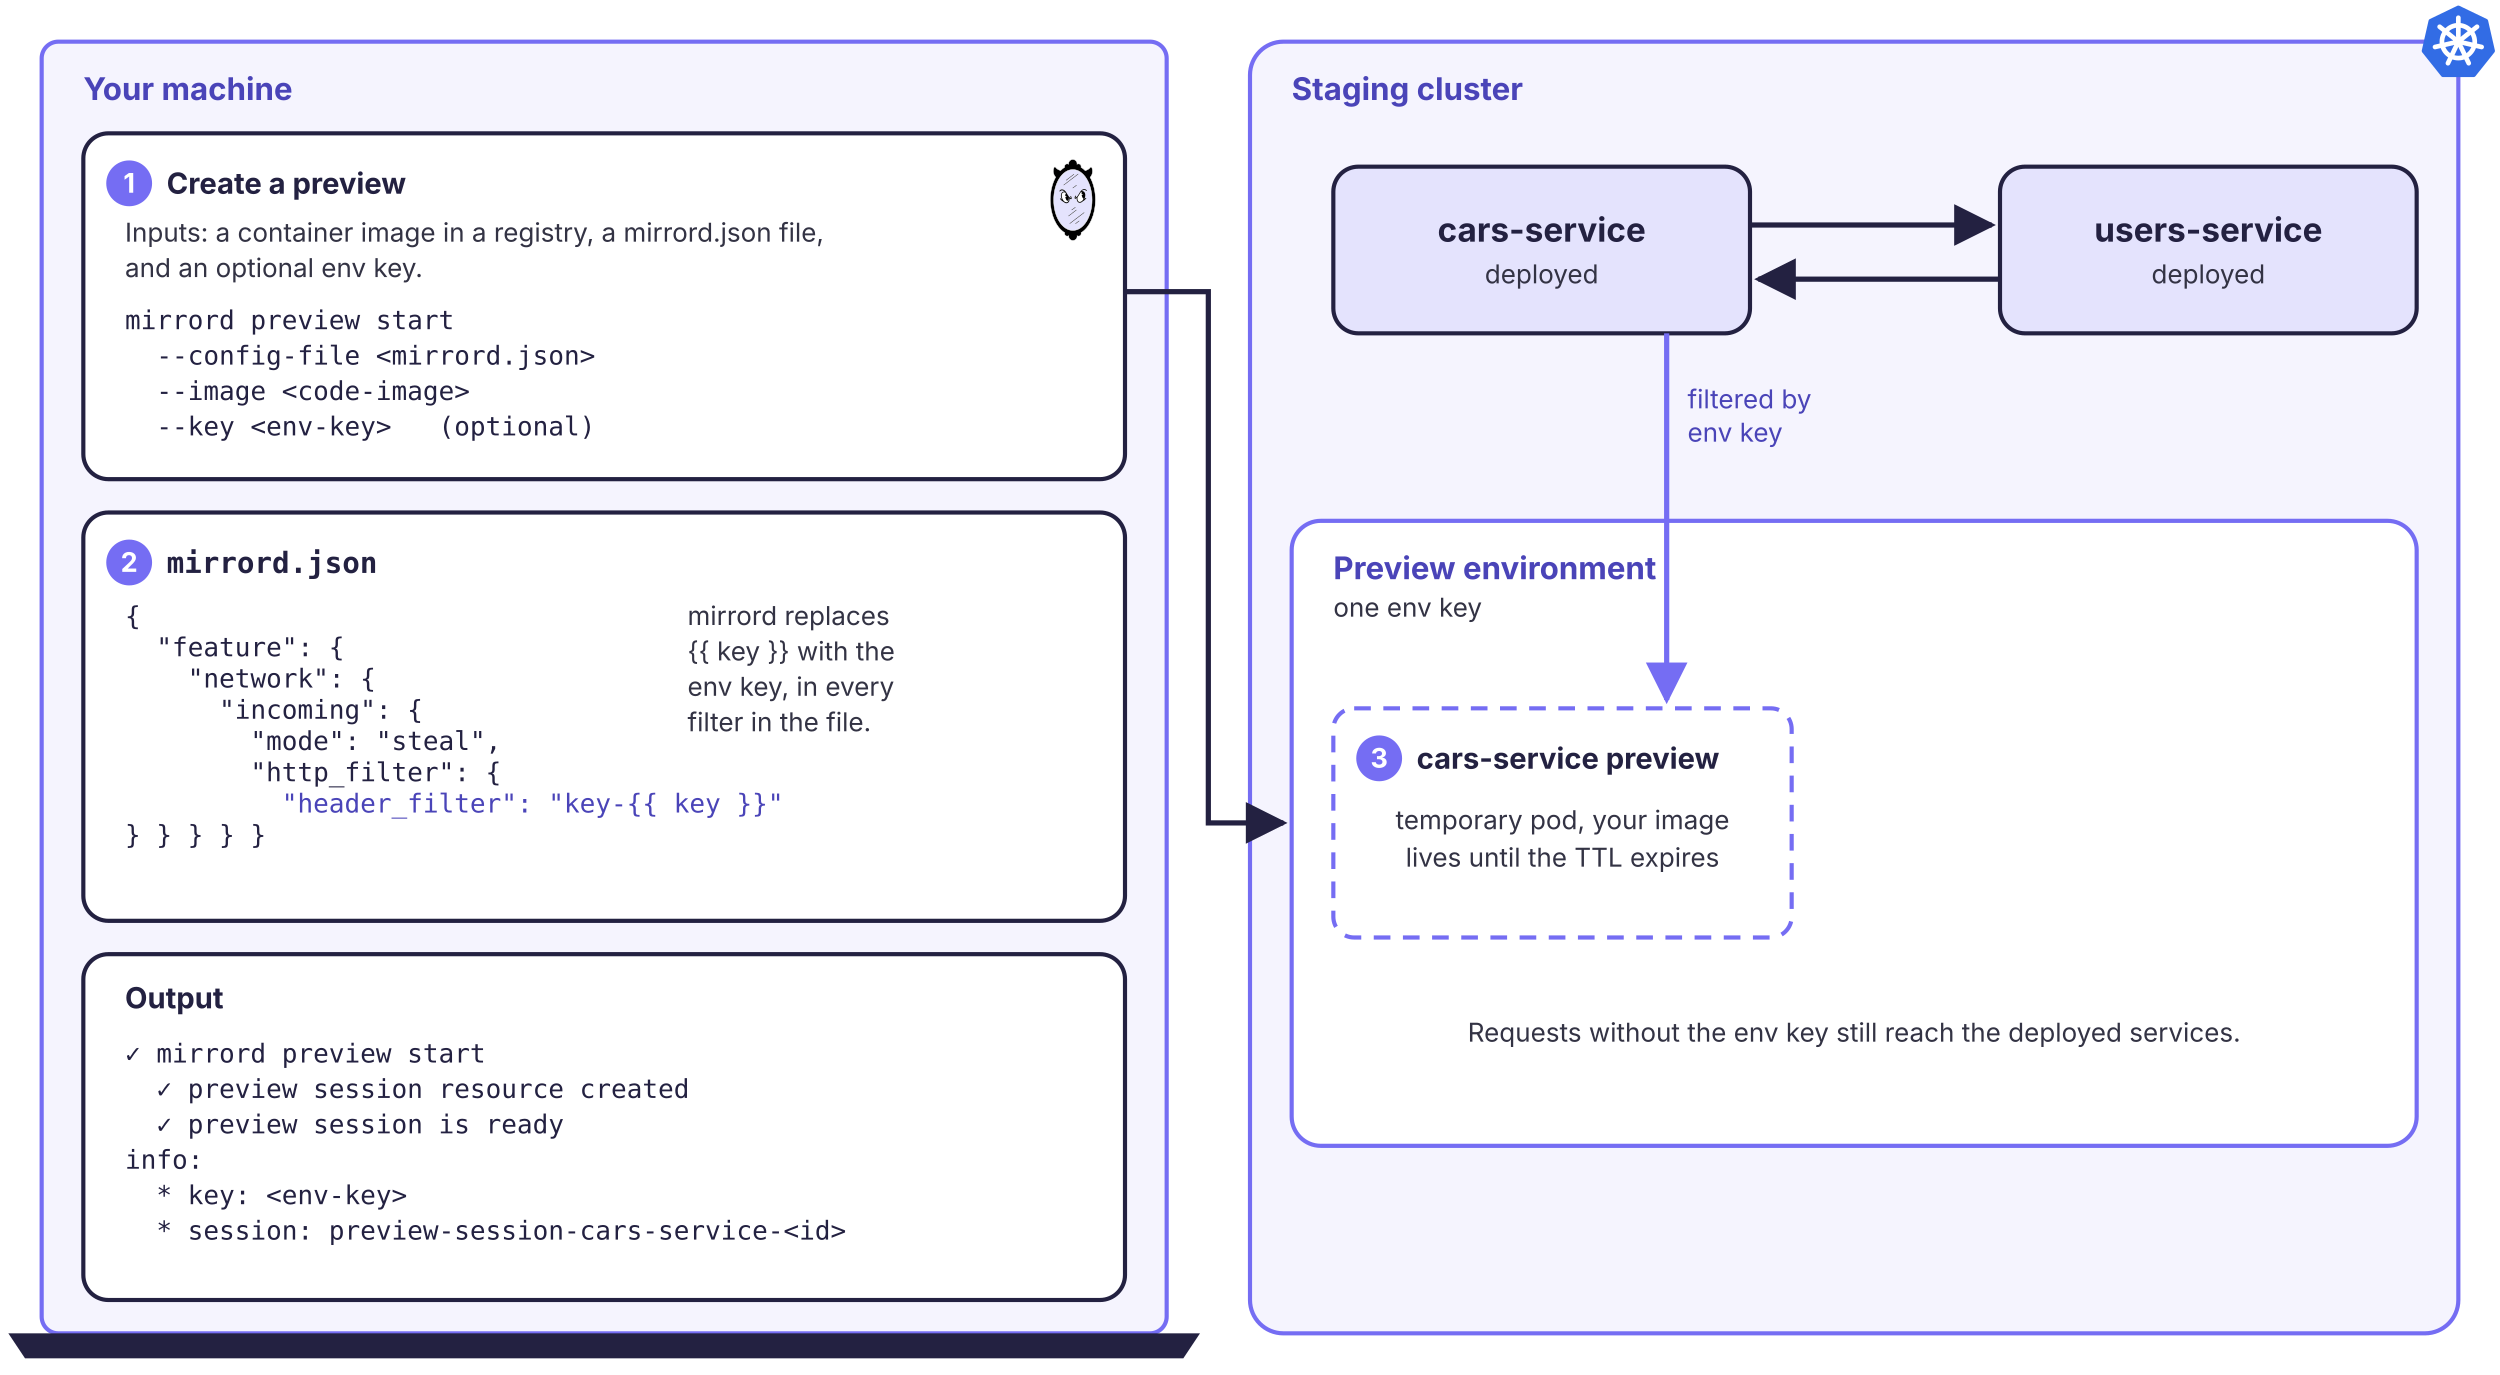
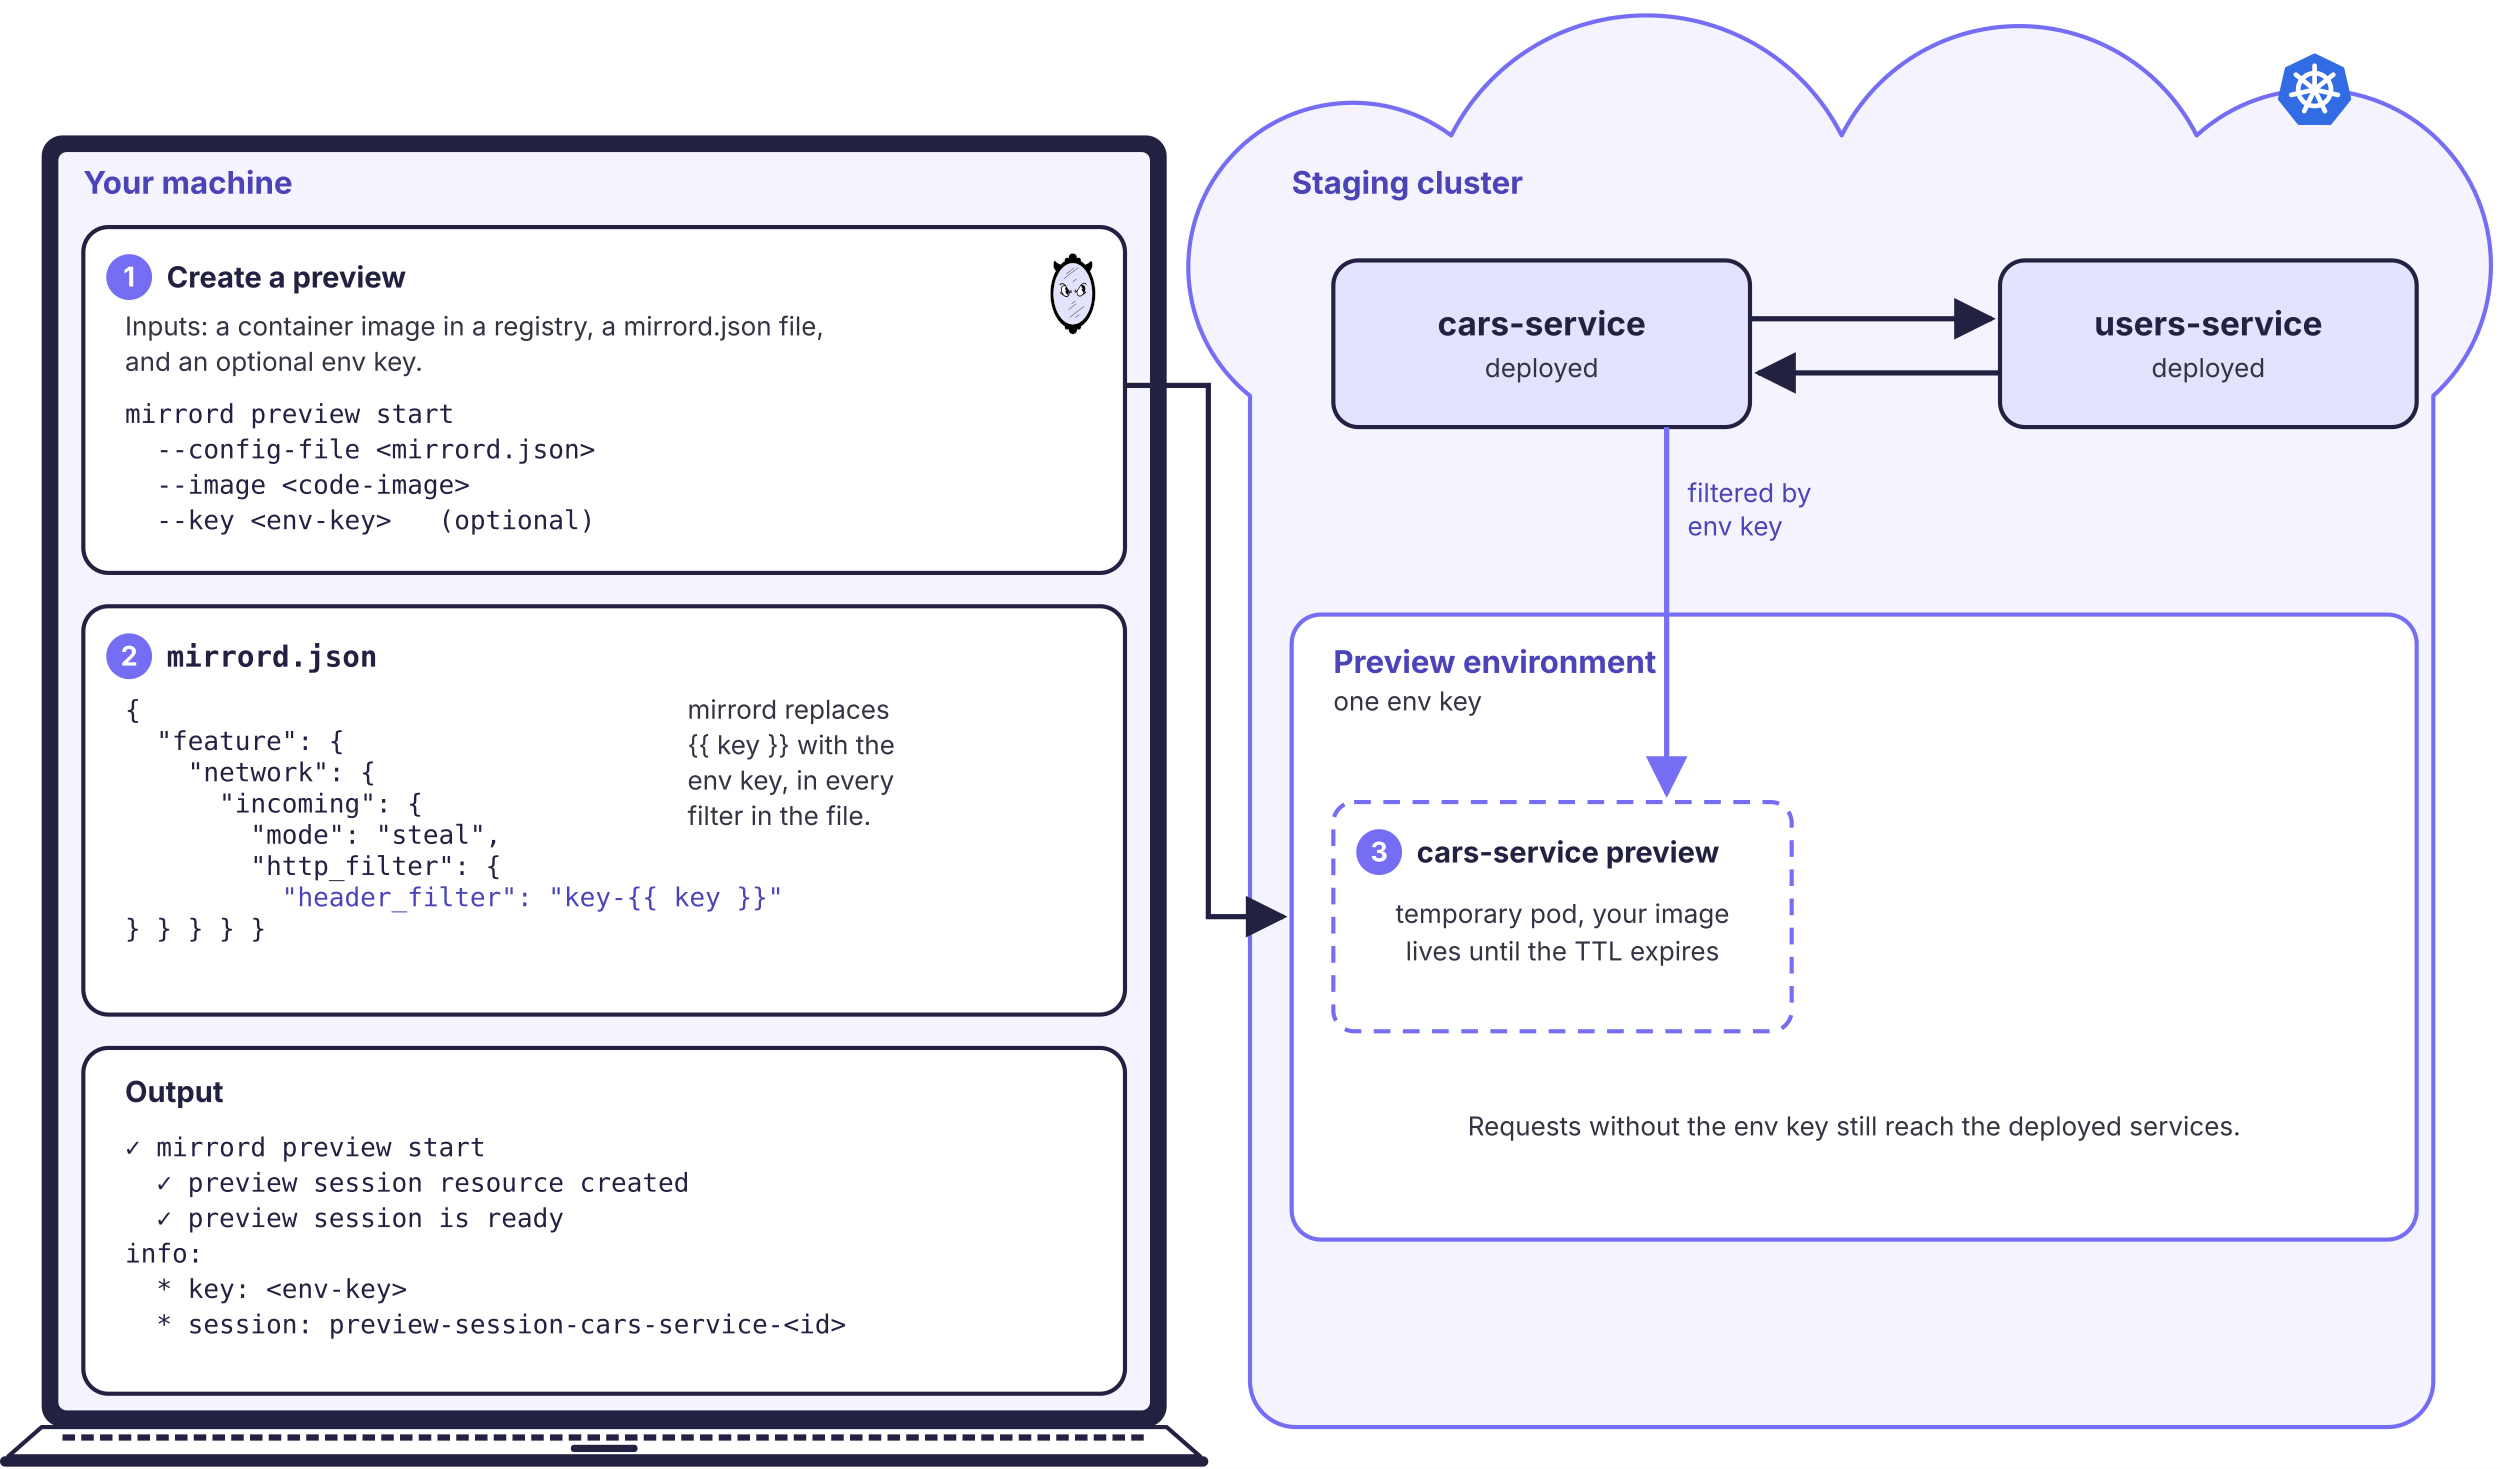
- <svg xmlns="http://www.w3.org/2000/svg" viewBox="0 0 1200 660" width="1200" height="660" font-family="Inter, Helvetica, Arial, sans-serif" role="img" aria-labelledby="t d">
+ <svg xmlns="http://www.w3.org/2000/svg" viewBox="0 -45 1200 705" width="1200" height="705" font-family="Inter, Helvetica, Arial, sans-serif" role="img" aria-labelledby="t d">
  <defs>
    <marker id="arrow" viewBox="0 0 10 10" refX="9" refY="5" markerWidth="8" markerHeight="8" orient="auto-start-reverse">
      <path d="M0 0 L10 5 L0 10 z" fill="#232141" />
    </marker>
    <marker id="arrow-purple" viewBox="0 0 10 10" refX="9" refY="5" markerWidth="8" markerHeight="8" orient="auto-start-reverse">
      <path d="M0 0 L10 5 L0 10 z" fill="#756DF3" />
    </marker>
    <symbol id="k8s" viewBox="0 0 32 32">
      <polygon points="16.00,1.60 27.73,7.25 30.62,19.94 22.51,30.11 9.49,30.11 1.38,19.94 4.27,7.25" fill="#326CE5" stroke="#326CE5" stroke-width="2" stroke-linejoin="round" />
      <g fill="none" stroke="#ffffff" stroke-width="2" stroke-linecap="round">
        <circle cx="16" cy="16" r="7" />
        <line x1="16.00" y1="13.40" x2="16.00" y2="5.80" />
        <line x1="18.03" y1="14.38" x2="23.97" y2="9.64" />
        <line x1="18.53" y1="16.58" x2="25.94" y2="18.27" />
        <line x1="17.13" y1="18.34" x2="20.43" y2="25.19" />
        <line x1="14.87" y1="18.34" x2="11.57" y2="25.19" />
        <line x1="13.47" y1="16.58" x2="6.06" y2="18.27" />
        <line x1="13.97" y1="14.38" x2="8.03" y2="9.64" />
      </g>
      <circle cx="16" cy="16" r="2.4" fill="#ffffff" />
    </symbol>
    <symbol id="mirrord" viewBox="97 61 391 696">
      <path fill="#ffffff" d="M255.6,387c4.1,19.1-0.9,36.1-12,40.5c-8.2,3.2-17.8,0-26.5-8.2c-0.3-0.6-0.9-0.9-1.5-1.2c0,0,0,0-0.3-0.3 c-5.5-5.6-10.5-13.2-14-22c-4.7-11.5-6.1-23.2-4.4-33.5c1.8-9.4,6.1-16.1,12.8-18.8c5.5-2.3,12.5-1.5,19.3,2.6 c1.5,2.3,2.6,4.4,3.8,6.2c-4.1,2.6-6.4,10.3-6.4,20.3l3.2,1.8l11.1,6.5l-12.5,1.5h-0.9c0.3,1.2,0.3,2.3,0.6,3.5 c3.2,17.9,12,31.1,19,29.7c6.4-1.2,9.6-14.4,7.6-30.2C255.3,386.4,255.6,386.7,255.6,387z" />
      <path fill="#ffffff" d="M384,398.4c-3.2,6.8-7.3,12.3-12,17c0,0,0,0-0.3,0c-0.6,0.3-0.9,0.9-1.2,1.2c-8.7,7.9-18.4,11.5-26.5,8.2 c-11.1-4.7-16-21.4-12-40.5c1.5-1.8,3.2-3.8,4.7-5.6c5-6.5,9-13.2,12.8-20l1.2-2.1c1.2-1.8,2-3.8,3.2-5.6c1.2-2.1,2.6-4.4,4.4-7 c3.5-2.1,6.7-3.2,9.9-3.8c-2,4.7-2.3,10.3-2.3,15.3l3.2,1.8l11.1,6.5l-12.5,1.5h-0.9c0.3,1.2,0.3,2.3,0.6,3.8 C370.5,384.6,377.5,397,384,398.4z" />
      <path fill="#E4E3FD" d="M405,391.7c-1.5-1.2-3.8-0.9-5,0.6c-3.2,4.1-7,7.9-11.1,11.5c1.2-2.3,2.6-5,3.5-7.6 c5.3-12.6,6.7-25.8,4.7-37.3c-2.3-12-8.2-20.6-16.9-24.1c-4.1-1.8-8.8-2.1-13.7-1.2c4.4-4.4,10.2-8.5,17.5-10 c8.2-1.5,16.6,1.5,20.4,7.3c1.2,1.5,3.2,2.1,5,0.9c1.5-1.2,2-3.2,0.9-4.7c-5.5-8.2-16.6-12.3-27.4-10c-11.1,2.1-19.3,9.7-24.2,15.6 c-2,2.3-3.8,5-5.5,7.3c-2,2.9-3.5,5.6-5,8.2c-1.2,2.1-2.3,3.8-3.2,5.6l-1.2,2.1c-3.8,6.5-7.6,13.2-12.3,19.1 c-5.8,7.6-11.7,12.9-18.4,16.7c0.6-5,2-9.7,4.4-14.1c0.9-1.8,0.3-3.8-1.5-4.7c-1.7-0.9-3.8-0.3-4.7,1.5c-2.9,5.6-4.7,11.5-5.3,17.6 c0,0.9-0.3,3.5,1.5,5.6c1.2,1.2,2.3,1.8,4.1,1.8c1.5,0,2.9-0.3,4.4-1.5c2.6-1.5,5.3-3.2,7.9-5.3c-1.7,18.5,5,34.1,17.5,39.3 c2.9,1.2,5.8,1.8,8.8,1.8c8.5,0,17.5-4.4,25.4-12c11.4-6.2,21.6-14.4,29.5-24.7C406.7,395.2,406.4,392.8,405,391.7z M292.1,149.1 c90.1,0,163.6,116.6,163.6,259.6s-73.5,259.6-163.6,259.6c-90.4,0-163.6-116.6-163.6-259.6S201.9,149.1,292.1,149.1z M389.5,517.3 c0.9-0.6,0.9-1.8,0.3-2.3c-0.6-0.9-1.8-0.9-2.3-0.3l-122.5,93.7c-0.9,0.6-0.9,1.8-0.3,2.3c0.3,0.3,0.9,0.6,1.5,0.6 c0.3,0,0.9,0,1.2-0.3L389.5,517.3z M346.9,589c0.9-0.6,0.9-1.8,0.3-2.3c-0.6-0.9-1.8-0.9-2.3-0.3l-31.2,23.2 c-0.9,0.6-0.9,1.8-0.3,2.3c0.3,0.6,0.9,0.9,1.5,0.9c0.3,0,0.6-0.3,0.9-0.3L346.9,589z M338.2,189.1c0.9-0.6,0.9-1.8,0.3-2.3 c-0.6-0.9-1.8-0.9-2.3-0.3l-122.5,93.4c-0.9,0.6-0.9,1.8-0.3,2.3c0.3,0.3,0.9,0.6,1.5,0.6c0.3,0,0.9,0,0.9-0.3L338.2,189.1z M324.4,284.5c0.9-0.6,0.9-1.8,0.3-2.3c-0.6-0.9-1.7-0.9-2.3-0.3l-31.2,22.9c-0.9,0.6-0.9,1.8-0.3,2.3c0.3,0.6,0.9,0.6,1.5,0.6 c0.3,0,0.6,0,0.9-0.3L324.4,284.5z M322.7,495.9c0.9-0.6,0.9-1.8,0.3-2.3c-0.6-0.9-1.8-0.9-2.3-0.3l-66.2,50.8 c-0.9,0.6-0.9,1.8-0.3,2.3c0.3,0.3,0.9,0.6,1.5,0.6c0.3,0,0.6,0,0.9-0.3L322.7,495.9z M314.8,472.4c0.9-0.6,0.9-1.8,0.3-2.3 c-0.6-0.9-1.8-0.9-2.3-0.3L281.6,493c-0.9,0.6-0.9,1.8-0.3,2.3c0.3,0.6,0.9,0.9,1.5,0.9c0.3,0,0.9-0.3,0.9-0.3L314.8,472.4z M302.3,190.5c0.9-0.6,0.9-1.8,0.3-2.3c-0.6-0.9-1.7-0.9-2.3-0.3L234,239c-0.9,0.6-0.9,1.8-0.3,2.3c0.3,0.3,0.9,0.6,1.5,0.6 c0.3,0,0.9,0,1.2-0.3L302.3,190.5z M280.1,399.6c1.8-2.1,1.5-4.7,1.5-5.6c-0.6-6.2-2.3-12.3-5-17.9c-0.9-1.8-2.9-2.3-4.7-1.5 c-1.8,0.9-2.3,2.9-1.5,4.7c2.3,4.4,3.8,9.4,4.4,14.1c-6.4-3.8-12.5-9.4-18.4-16.7c-4.7-6.2-8.8-12.9-12.3-19.1l-1.5-2.3 c-1.2-1.8-2-3.8-3.2-5.6c-1.5-2.3-2.9-5.3-5-8.2c0,0,0,0,0-0.3c-1.5-2.3-3.5-5-5.5-7.3c-5-5.9-13.1-13.2-24.2-15.6 c-10.8-2.1-21.9,2.1-27.4,10c-1.2,1.5-0.6,3.8,0.9,4.7c1.5,1.2,3.8,0.6,4.7-0.9c4.1-5.9,12.5-8.8,20.4-7.3 c7.3,1.5,13.1,5.9,17.5,10c-4.7-0.9-9.3-0.3-13.7,1.2c-8.8,3.5-14.6,12-16.9,24.1c-2,11.5-0.3,24.7,4.7,37.3 c1.2,2.6,2.3,5.3,3.5,7.6c-4.1-3.5-7.9-7.3-11.1-11.5c-1.2-1.5-3.5-1.8-5-0.6c-1.5,1.2-1.8,3.5-0.6,5c8.2,10,18.4,18.5,29.5,24.7 c7.9,7.6,16.9,11.7,25.7,11.7c2.9,0,6.1-0.6,8.8-1.8c12.5-5.3,19-20.6,17.5-39.3c2.6,2.1,5,3.8,7.9,5.3c1.5,0.9,2.9,1.2,4.4,1.2 C277.8,401.4,279.2,400.8,280.1,399.6z" />
      <path d="M439.4,215.2c29.5,54,45.5,122.4,45.5,193.8c0,123.6-49,234.9-122.8,279.2c0.6,2.1,1.2,4.4,1.2,6.8 c0,12.3-10.2,22.6-22.5,22.6c-4.4,0-8.8-1.2-12.3-3.5c0.3,1.2,0.3,2.6,0.3,3.8c0,20.3-16.3,36.7-36.5,36.7s-36.5-16.4-36.5-36.7 c0-1.2,0-2.6,0.3-3.8c-3.5,2.3-7.9,3.5-12.3,3.5c-12.3,0-22.5-10-22.5-22.6c0-2.3,0.3-4.7,1.2-6.8C148.6,643.6,99.3,532.3,99.3,409 c0-71.9,16.3-140.9,46.4-195.3c-1.5-0.9-2.3-2.1-3.5-3.2c-9.9-11.2-15.5-26.4-16.9-42.6c-0.6-11.5,0.9-23.2,5-33.8 c0.6-1.8,2.6-6.8,7.6-7.3c5.3-0.6,8.5,3.8,11.4,7.9c1.2,1.5,2.3,2.9,2.9,3.8c5.5,5.3,12.5,9.7,21.6,13.8c4.4,2.1,9,3.8,13.4,5.3 c11.1-11.2,22.8-20.6,35-27.9c-0.6-2.3-1.2-4.4-1.2-6.8c0-12.3,10.2-22.6,22.5-22.6c4.4,0,8.8,1.2,12.3,3.5c0-1.2-0.3-2.6-0.3-3.8 c0-20.3,16.3-36.7,36.5-36.7c20.1,0,36.5,16.4,36.5,36.7c0,1.2,0,2.6-0.3,3.8c3.5-2.3,7.9-3.5,12.3-3.5c12.5,0,22.5,10.3,22.5,22.6 c0,2.3-0.3,4.7-1.2,6.8c12.5,7.6,24.8,17.3,36.2,29.1c4.7-1.5,9-3.2,13.7-5.3c9-4.1,16-8.5,21.6-13.8c0.9-0.9,2-2.3,2.9-3.8 c2.9-4.1,6.1-8.5,11.4-7.9c5,0.6,7,5.6,7.6,7.3c4.1,10.6,5.5,22.3,4.7,33.8c-1.2,15.9-7,31.4-16.9,42.6 C442.3,212.6,441.1,214,439.4,215.2z M455.7,409c0-143.3-73.5-259.6-163.6-259.6c-90.4,0-163.6,116.6-163.6,259.6 c0,143,73.5,259.6,163.6,259.6C382.5,668.6,455.7,552,455.7,409z" />
      <path fill="#ffffff" d="M292.4,756.6c-21.2,0-38.5-17.4-38.5-38.7c0-0.1,0-0.2,0-0.3c-3,1.3-6.5,2-10,2c-13.5,0-24.5-11-24.5-24.6 c0-2.2,0.2-4.2,0.7-5.9c-36.1-22.2-66.8-60.3-88.9-110.2C109,528.5,97.3,469.7,97.3,409c0-71.5,16.3-140.6,45.8-194.7 c-0.6-0.5-1.1-1-1.5-1.5c-0.3-0.3-0.5-0.6-0.8-0.8l-0.1-0.1c-9.7-10.9-15.9-26.4-17.4-43.7c-0.6-12.5,1.1-24.4,5.1-34.7 c0.8-2.3,3.2-7.9,9.2-8.6c6.5-0.7,10.4,4.7,13.2,8.7c1.1,1.4,2.2,2.8,2.9,3.7c5.3,5,11.9,9.2,20.9,13.3c3.5,1.7,7.6,3.3,12.1,4.8 c10.7-10.7,21.9-19.6,33.2-26.5c-0.5-1.9-0.9-3.7-0.9-5.8c0-13.3,11.2-24.6,24.5-24.6c3.5,0,6.9,0.7,10,2c0-0.1,0-0.2,0-0.3 c0-21.3,17.3-38.7,38.5-38.7c21.2,0,38.5,17.4,38.5,38.7c0,0.1,0,0.2,0,0.3c3-1.3,6.5-2,10-2c13.5,0,24.5,11,24.5,24.6 c0,2.2-0.2,4.2-0.7,5.9c12.2,7.6,23.8,16.9,34.3,27.6c3.7-1.2,7.6-2.7,12.3-4.8c9-4.1,15.7-8.4,21-13.4c0.7-0.7,1.8-2,2.6-3.4 l0.1-0.1c2.8-4,6.7-9.5,13.2-8.8c6,0.7,8.5,6.3,9.3,8.7c4,10.4,5.7,22.4,4.8,34.5c-1.2,16.6-7.5,32.4-17.2,43.5c-0.4,1-1.3,2-2.4,3 c29,53.9,44.9,122.4,44.9,193.3c0,60.9-11.7,119.7-33.9,170.2c-22,49.9-52.6,87.9-88.6,110c0.5,1.9,0.8,3.8,0.8,5.8 c0,13.3-11.2,24.6-24.5,24.6c-3.5,0-6.9-0.7-10-2c0,0.1,0,0.2,0,0.3C330.8,739.2,313.6,756.6,292.4,756.6z M259.4,709.5l-1.2,5 c-0.2,0.9-0.2,2.3-0.2,3.3c0,19.1,15.5,34.7,34.5,34.7s34.5-15.6,34.5-34.7c0-1.1,0-2.4-0.2-3.3l-1.2-5l4.3,2.9 c3.1,2.1,7,3.2,11.1,3.2c11.1,0,20.5-9.4,20.5-20.6c0-2.1-0.5-4.2-1.1-6.2l-0.4-1.5l1.3-0.8c72.9-43.8,121.8-155.3,121.8-277.5 c0-70.8-16.1-139.3-45.3-192.8l-0.9-1.6l1.5-1c1.6-1.1,2.3-2.2,2.4-2.5l0.1-0.4l0.3-0.3c9.3-10.4,15.2-25.5,16.4-41.4 c0.9-11.6-0.7-22.9-4.5-32.9c-0.6-1.7-2.3-5.6-6-6.1c-3.8-0.4-6.3,2.6-9.5,7c-0.9,1.5-2.1,3-3.2,4.1c-5.7,5.4-12.7,9.9-22.2,14.2 c-5.4,2.4-9.7,4-13.9,5.4l-1.2,0.4l-0.9-0.9c-10.9-11.3-23-21-35.8-28.8l-1.5-0.9l0.7-1.6c0.7-1.6,1-3.5,1-6 c0-11.4-9.2-20.6-20.5-20.6c-4.1,0-8.1,1.1-11.1,3.2l-4.3,2.9l1.2-5c0.2-0.9,0.2-2.3,0.2-3.3c0-19.1-15.5-34.7-34.5-34.7 c-19,0-34.5,15.6-34.5,34.7c0,0.5,0.1,1.1,0.1,1.7c0.1,0.7,0.2,1.4,0.2,2.1v3.8l-3.1-2.1c-3.1-2.1-7-3.2-11.1-3.2 c-11.1,0-20.5,9.4-20.5,20.6c0,1.9,0.4,3.6,0.9,5.6l0.5,2.1l-1.3,0.8c-11.8,7.1-23.5,16.4-34.6,27.6l-0.9,0.9l-1.2-0.4 c-5.1-1.7-9.7-3.5-13.6-5.4c-9.5-4.3-16.5-8.8-22.1-14.2l-0.2-0.2l-0.1-0.2c-0.5-0.8-1.7-2.2-2.8-3.6l-0.1-0.1 c-3.1-4.4-5.7-7.5-9.5-7.1c-3.7,0.4-5.4,4.3-5.9,6c-3.8,9.8-5.5,21.2-4.9,33c1.5,16.4,7.3,31.1,16.4,41.3c0.3,0.3,0.6,0.6,0.9,0.9 c0.7,0.8,1.4,1.5,2.2,2l1.6,1l-0.9,1.7c-29.7,53.8-46.1,122.8-46.1,194.3c0,121.9,49.2,233.4,122.4,277.5l1.5,0.9l-0.7,1.6 c-0.7,1.6-1,3.5-1,6c0,11.4,9.2,20.6,20.5,20.6c4.1,0,8.1-1.1,11.1-3.2L259.4,709.5z M292.1,670.6c-91.3,0-165.6-117.3-165.6-261.6 s74.3-261.6,165.6-261.6c91.3,0,165.6,117.3,165.6,261.6S383.4,670.6,292.1,670.6z M292.1,151.4c-89.1,0-161.6,115.5-161.6,257.6 c0,68.8,16.9,133.5,47.7,182.3c30.6,48.5,71,75.2,113.9,75.2c89.1,0,161.6-115.5,161.6-257.6C453.7,267,381.2,151.4,292.1,151.4z" />
      <path d="M344.9,586.3c0.9-0.6,1.7-0.3,2.3,0.3c0.6,0.9,0.3,1.8-0.3,2.3l-31.2,23.2c-0.3,0.3-0.6,0.3-0.9,0.3 c-0.6,0-1.2-0.3-1.5-0.9c-0.6-0.9-0.3-1.8,0.3-2.3L344.9,586.3z" />
      <path d="M372,415.5c4.4-4.4,8.5-10.3,12-17c-6.4-1.8-13.4-13.8-16.3-29.7c-0.3-1.2-0.6-2.3-0.6-3.8h0.9l12.5-1.5l-11.1-6.5 l-3.2-1.8c0-5,0.3-10.6,2.3-15.3c-3.2,0.6-6.7,1.8-9.9,3.8c-1.8,2.3-3.2,5-4.4,7c-1.2,2.1-2.3,3.8-3.2,5.6l-1.2,2.1 c-3.8,6.5-7.9,13.5-12.8,20c-1.5,2.1-3.2,3.8-4.7,5.6c-4.1,19.1,0.9,35.8,12,40.5c8.2,3.2,17.8-0.3,26.5-8.2 C370.8,416.3,371.4,415.8,372,415.5z M410.5,326.8c1.2,1.5,0.9,3.8-0.9,4.7c-1.5,1.2-3.8,0.9-5-0.9c-4.1-5.9-12.5-8.8-20.4-7.3 c-7.3,1.5-13.1,5.9-17.5,10c4.7-0.9,9.3-0.3,13.7,1.2c8.8,3.5,14.9,12,16.9,24.1c2,11.5,0.3,24.7-4.7,37.3 c-1.2,2.6-2.3,5.3-3.5,7.6c4.1-3.5,7.9-7.3,11.1-11.5c1.2-1.5,3.5-1.8,5-0.6c1.5,1.2,1.7,3.5,0.6,5c-8.2,10.3-18.4,18.5-29.5,24.7 c-7.9,7.6-16.9,12-25.4,12c-3.2,0-6.1-0.6-8.8-1.8c-12.5-5.3-19-20.6-17.5-39.3c-2.6,2.1-5.3,3.8-7.9,5.3c-1.5,0.9-3.2,1.5-4.4,1.5 c-1.5,0-2.9-0.6-4.1-1.8c-1.7-2.1-1.5-4.7-1.5-5.6c0.6-6.2,2.3-12,5.3-17.6c0.9-1.8,2.9-2.3,4.7-1.5c1.8,0.9,2.3,2.9,1.5,4.7 c-2.3,4.4-3.8,9.4-4.4,14.1c6.4-3.8,12.5-9.4,18.4-16.7c4.7-6.2,8.8-12.6,12.3-19.1l1.2-2.1c1.2-2.1,2.3-3.8,3.2-5.6 c1.5-2.3,2.9-5.3,5-8.2c1.8-2.3,3.5-5,5.5-7.3c5-5.9,13.4-13.2,24.2-15.6C393.9,314.5,405,318.6,410.5,326.8z" />
      <path d="M324.4,284.5l-31.5,23.2c-0.3,0.3-0.6,0.3-0.9,0.3c-0.6,0-1.2-0.3-1.5-0.6c-0.6-0.9-0.3-1.8,0.3-2.3l31.2-23.2 c0.9-0.6,1.7-0.3,2.3,0.3C325.6,282.7,325.3,283.9,324.4,284.5z" />
      <path d="M312.8,469.5c0.9-0.6,1.8-0.3,2.3,0.3c0.6,0.9,0.3,1.8-0.3,2.3l-31.2,23.2c-0.3,0.3-0.6,0.3-0.9,0.3 c-0.6,0-1.2-0.3-1.5-0.9c-0.6-0.9-0.3-1.8,0.3-2.3L312.8,469.5z" />
      <path d="M387.5,514.7c0.9-0.6,1.8-0.3,2.3,0.3c0.6,0.9,0.3,1.8-0.3,2.3L267,611c-0.3,0.3-0.6,0.3-1.2,0.3c-0.6,0-1.2-0.3-1.5-0.6 c-0.6-0.9-0.6-1.8,0.3-2.3L387.5,514.7z" />
      <path d="M320.7,493c0.9-0.6,1.8-0.3,2.3,0.3c0.6,0.9,0.6,1.8-0.3,2.3l-66.2,51.1c-0.3,0.3-0.6,0.3-0.9,0.3c-0.6,0-1.2-0.3-1.5-0.6 c-0.6-0.9-0.6-1.8,0.3-2.3L320.7,493z" />
      <path d="M300.2,187.9c0.9-0.6,1.7-0.3,2.3,0.3c0.6,0.9,0.6,1.8-0.3,2.3l-65.9,51.1c-0.3,0.3-0.6,0.3-1.2,0.3 c-0.6,0-0.9-0.3-1.5-0.6c-0.6-0.9-0.3-1.8,0.3-2.3L300.2,187.9z" />
      <path d="M213.6,279.8l122.5-93.7c0.6-0.6,1.8-0.3,2.3,0.3c0.6,0.9,0.3,1.8-0.3,2.3l-122.5,93.7c-0.3,0.3-0.6,0.3-0.9,0.3 c-0.6,0-1.2-0.3-1.5-0.6C212.7,281.6,212.7,280.4,213.6,279.8z" />
      <path d="M243.9,427.5c11.1-4.4,16-21.4,12-40.5c-0.3-0.3-0.6-0.6-0.9-0.9c2,15.9-1.2,29.1-7.6,30.2c-7.3,1.5-15.8-12-19-29.7 c-0.3-1.2-0.3-2.3-0.6-3.5h0.9l12.5-1.5l-11.1-6.5l-3.2-1.8c0-10,2.3-17.6,6.4-20.3c-1.2-2.1-2.3-4.1-3.8-6.2 c-7-4.1-13.7-5-19.3-2.6c-6.4,2.6-11.1,9.4-12.8,18.8c-1.8,10-0.3,22,4.4,33.5c3.5,8.8,8.5,16.4,14,22c0,0,0.3,0,0.3,0.3 c0.6,0.3,1.2,0.9,1.5,1.2C225.9,427.2,235.8,430.7,243.9,427.5z M204.9,319.1c11.1,2.1,19.3,9.7,24.2,15.6c2,2.3,3.8,5,5.5,7.3 c0,0,0,0,0,0.3c2,2.9,3.5,5.6,5,8.2c1.2,1.8,2,3.5,3.2,5.6l1.5,2.3c3.8,6.5,7.6,12.9,12.3,19.1c5.8,7.3,11.7,12.9,18.4,16.7 c-0.6-5-2-9.7-4.4-14.1c-0.9-1.8-0.3-3.8,1.5-4.7c1.8-0.9,3.8-0.3,4.7,1.5c2.9,5.6,4.7,11.5,5,17.9c0,0.9,0.3,3.5-1.5,5.6 c-1.2,1.2-2.6,1.8-4.1,1.8c-1.5,0-2.9-0.6-4.4-1.2c-2.6-1.5-5.3-3.2-7.9-5.3c1.7,18.5-5,34.1-17.5,39.3c-2.9,1.2-5.8,1.8-8.8,1.8 c-8.5,0-17.5-4.4-25.7-11.7c-11.4-6.2-21.6-14.7-29.5-24.7c-1.2-1.5-0.9-3.8,0.6-5c1.5-1.2,3.8-0.9,5,0.6c3.2,4.1,7,7.9,11.1,11.5 c-1.2-2.3-2.6-5-3.5-7.6c-5-12.6-6.7-25.8-4.7-37.3c2-12,8.2-20.6,16.9-24.1c4.1-1.8,8.8-2.1,13.7-1.2c-4.4-4.4-10.2-8.8-17.5-10 c-8.2-1.5-16.6,1.5-20.4,7.3c-1.2,1.5-3.2,2.1-4.7,0.9c-1.5-1.2-2-3.2-0.9-4.7C183,320.9,194.1,317.1,204.9,319.1z" />
    </symbol>
  </defs>
-   <rect x="0" y="0" width="1200" height="660" fill="#ffffff" />
-   <rect x="20" y="20" width="540" height="620" rx="8" fill="#F5F4FE" stroke="#756DF3" stroke-width="2" />
-   <path d="M4 640 h572 l-8 12 h-556 z" fill="#232141" />
+   <rect x="0" y="-45" width="1200" height="705" fill="#ffffff" />
+   <rect x="20" y="20" width="540" height="620" rx="10" fill="#232141" />
+   <rect x="28" y="28" width="524" height="604" rx="4" fill="#F5F4FE" />
+   <path d="M20 640 H560 L576 654 H4 Z" fill="#ffffff" stroke="#232141" stroke-width="2" stroke-linejoin="round" />
+   <line x1="30" y1="645" x2="550" y2="645" stroke="#232141" stroke-width="3" stroke-dasharray="6 3" />
+   <rect x="274" y="648.5" width="32" height="3.5" rx="1.5" fill="#232141" />
+   <rect x="0" y="654" width="580" height="5" rx="2.5" fill="#232141" />
  <text x="40" y="48" font-size="15" font-weight="700" fill="#4a44b8">Your machine</text>
  <rect x="40" y="64" width="500" height="166" rx="12" fill="#ffffff" stroke="#232141" stroke-width="2" />
  <use href="#mirrord" x="504" y="76" width="22" height="40" />
  <circle cx="62" cy="88" r="11" fill="#756DF3" />
  <text x="62" y="92.5" font-size="13" font-weight="700" fill="#ffffff" text-anchor="middle">1</text>
  <text x="80" y="93" font-size="14" font-weight="700" fill="#232141">Create a preview</text>
  <text x="60" y="116" font-size="12.5" fill="#333344" xml:space="preserve">Inputs: a container image in a registry, a mirrord.json file,</text>
  <text x="60" y="133" font-size="12.5" fill="#333344" xml:space="preserve">and an optional env key.</text>
  <text x="60" y="158" font-size="12.5" font-family="Menlo, Consolas, monospace" fill="#232141" xml:space="preserve">mirrord preview start</text>
  <text x="60" y="175" font-size="12.5" font-family="Menlo, Consolas, monospace" fill="#232141" xml:space="preserve">  --config-file &lt;mirrord.json&gt;</text>
  <text x="60" y="192" font-size="12.5" font-family="Menlo, Consolas, monospace" fill="#232141" xml:space="preserve">  --image &lt;code-image&gt;</text>
  <text x="60" y="209" font-size="12.5" font-family="Menlo, Consolas, monospace" fill="#232141" xml:space="preserve">  --key &lt;env-key&gt;   (optional)</text>
  <rect x="40" y="246" width="500" height="196" rx="12" fill="#ffffff" stroke="#232141" stroke-width="2" />
  <circle cx="62" cy="270" r="11" fill="#756DF3" />
  <text x="62" y="274.5" font-size="13" font-weight="700" fill="#ffffff" text-anchor="middle">2</text>
  <text x="80" y="275" font-size="14" font-weight="700" fill="#232141" font-family="Menlo, Consolas, monospace">mirrord.json</text>
  <text x="60" y="300" font-size="12.5" font-family="Menlo, Consolas, monospace" fill="#232141" xml:space="preserve">{</text>
  <text x="60" y="315" font-size="12.5" font-family="Menlo, Consolas, monospace" fill="#232141" xml:space="preserve">  "feature": {</text>
  <text x="60" y="330" font-size="12.5" font-family="Menlo, Consolas, monospace" fill="#232141" xml:space="preserve">    "network": {</text>
  <text x="60" y="345" font-size="12.5" font-family="Menlo, Consolas, monospace" fill="#232141" xml:space="preserve">      "incoming": {</text>
  <text x="60" y="360" font-size="12.5" font-family="Menlo, Consolas, monospace" fill="#232141" xml:space="preserve">        "mode": "steal",</text>
  <text x="60" y="375" font-size="12.5" font-family="Menlo, Consolas, monospace" fill="#232141" xml:space="preserve">        "http_filter": {</text>
  <text x="60" y="390" font-size="12.5" font-family="Menlo, Consolas, monospace" fill="#4a44b8" xml:space="preserve">          "header_filter": "key-{{ key }}"</text>
  <text x="60" y="405" font-size="12.5" font-family="Menlo, Consolas, monospace" fill="#232141" xml:space="preserve">} } } } }</text>
  <text x="330" y="300" font-size="12.5" fill="#333344" xml:space="preserve">mirrord replaces</text>
  <text x="330" y="317" font-size="12.5" fill="#333344" xml:space="preserve">{{ key }} with the</text>
  <text x="330" y="334" font-size="12.5" fill="#333344" xml:space="preserve">env key, in every</text>
  <text x="330" y="351" font-size="12.5" fill="#333344" xml:space="preserve">filter in the file.</text>
  <rect x="40" y="458" width="500" height="166" rx="12" fill="#ffffff" stroke="#232141" stroke-width="2" />
  <text x="60" y="484" font-size="14" font-weight="700" fill="#232141">Output</text>
  <text x="60" y="510" font-size="12.5" font-family="Menlo, Consolas, monospace" fill="#232141" xml:space="preserve">✓ mirrord preview start</text>
  <text x="60" y="527" font-size="12.5" font-family="Menlo, Consolas, monospace" fill="#232141" xml:space="preserve">  ✓ preview session resource created</text>
  <text x="60" y="544" font-size="12.5" font-family="Menlo, Consolas, monospace" fill="#232141" xml:space="preserve">  ✓ preview session is ready</text>
  <text x="60" y="561" font-size="12.5" font-family="Menlo, Consolas, monospace" fill="#232141" xml:space="preserve">info:</text>
  <text x="60" y="578" font-size="12.5" font-family="Menlo, Consolas, monospace" fill="#232141" xml:space="preserve">  * key: &lt;env-key&gt;</text>
  <text x="60" y="595" font-size="12.5" font-family="Menlo, Consolas, monospace" fill="#232141" xml:space="preserve">  * session: preview-session-cars-service-&lt;id&gt;</text>
-   <rect x="600" y="20" width="580" height="620" rx="16" fill="#F5F4FE" stroke="#756DF3" stroke-width="2" />
+   <path d="M622.0 640.0 A22 22 0 0 1 600.0 618.0 L600.0 145.0 A79.0 79.0 0 0 1 696.6 20.0 A105.0 105.0 0 0 1 884.0 20.0 A95.4 95.4 0 0 1 1054.4 20.0 A84.4 84.4 0 0 1 1168.0 145.0 L1168.0 618.0 A22 22 0 0 1 1146.0 640.0 Z" fill="#F5F4FE" stroke="#756DF3" stroke-width="2" stroke-linejoin="round" />
  <text x="620" y="48" font-size="15" font-weight="700" fill="#4a44b8">Staging cluster</text>
  <rect x="640" y="80" width="200" height="80" rx="12" fill="#E4E3FD" stroke="#232141" stroke-width="2" />
  <text x="740" y="116" font-size="16" font-weight="700" fill="#232141" text-anchor="middle">cars-service</text>
  <text x="740" y="136" font-size="12.5" fill="#333344" text-anchor="middle">deployed</text>
  <rect x="960" y="80" width="200" height="80" rx="12" fill="#E4E3FD" stroke="#232141" stroke-width="2" />
  <text x="1060" y="116" font-size="16" font-weight="700" fill="#232141" text-anchor="middle">users-service</text>
  <text x="1060" y="136" font-size="12.5" fill="#333344" text-anchor="middle">deployed</text>
  <line x1="840" y1="108" x2="956" y2="108" stroke="#232141" stroke-width="2.5" marker-end="url(#arrow)" />
  <line x1="960" y1="134" x2="844" y2="134" stroke="#232141" stroke-width="2.5" marker-end="url(#arrow)" />
  <rect x="620" y="250" width="540" height="300" rx="14" fill="#ffffff" stroke="#756DF3" stroke-width="2" />
  <text x="640" y="278" font-size="15" font-weight="700" fill="#4a44b8">Preview environment</text>
  <text x="640" y="296" font-size="12.5" fill="#333344">one env key</text>
  <line x1="800" y1="160" x2="800" y2="336" stroke="#756DF3" stroke-width="2.5" marker-end="url(#arrow-purple)" />
  <text x="810" y="196" font-size="12.5" fill="#4a44b8" text-anchor="start">filtered by</text>
  <text x="810" y="212" font-size="12.5" fill="#4a44b8" text-anchor="start">env key</text>
  <rect x="640" y="340" width="220" height="110" rx="10" fill="#ffffff" stroke="#756DF3" stroke-width="2" stroke-dasharray="8 6" />
  <circle cx="662" cy="364" r="11" fill="#756DF3" />
  <text x="662" y="368.5" font-size="13" font-weight="700" fill="#ffffff" text-anchor="middle">3</text>
  <text x="680" y="369" font-size="14" font-weight="700" fill="#232141">cars-service preview</text>
  <text x="750" y="398" font-size="12.5" fill="#333344" text-anchor="middle">temporary pod, your image</text>
  <text x="750" y="416" font-size="12.5" fill="#333344" text-anchor="middle">lives until the TTL expires</text>
  <text x="890" y="500" font-size="12.5" fill="#333344" text-anchor="middle">Requests without the env key still reach the deployed services.</text>
  <polyline points="540,140 580,140 580,395 616,395" fill="none" stroke="#232141" stroke-width="2.5" marker-end="url(#arrow)" />
-   <use href="#k8s" x="1162" y="2" width="36" height="36" />
+   <use href="#k8s" x="1093" y="-20" width="36" height="36" />
</svg>
